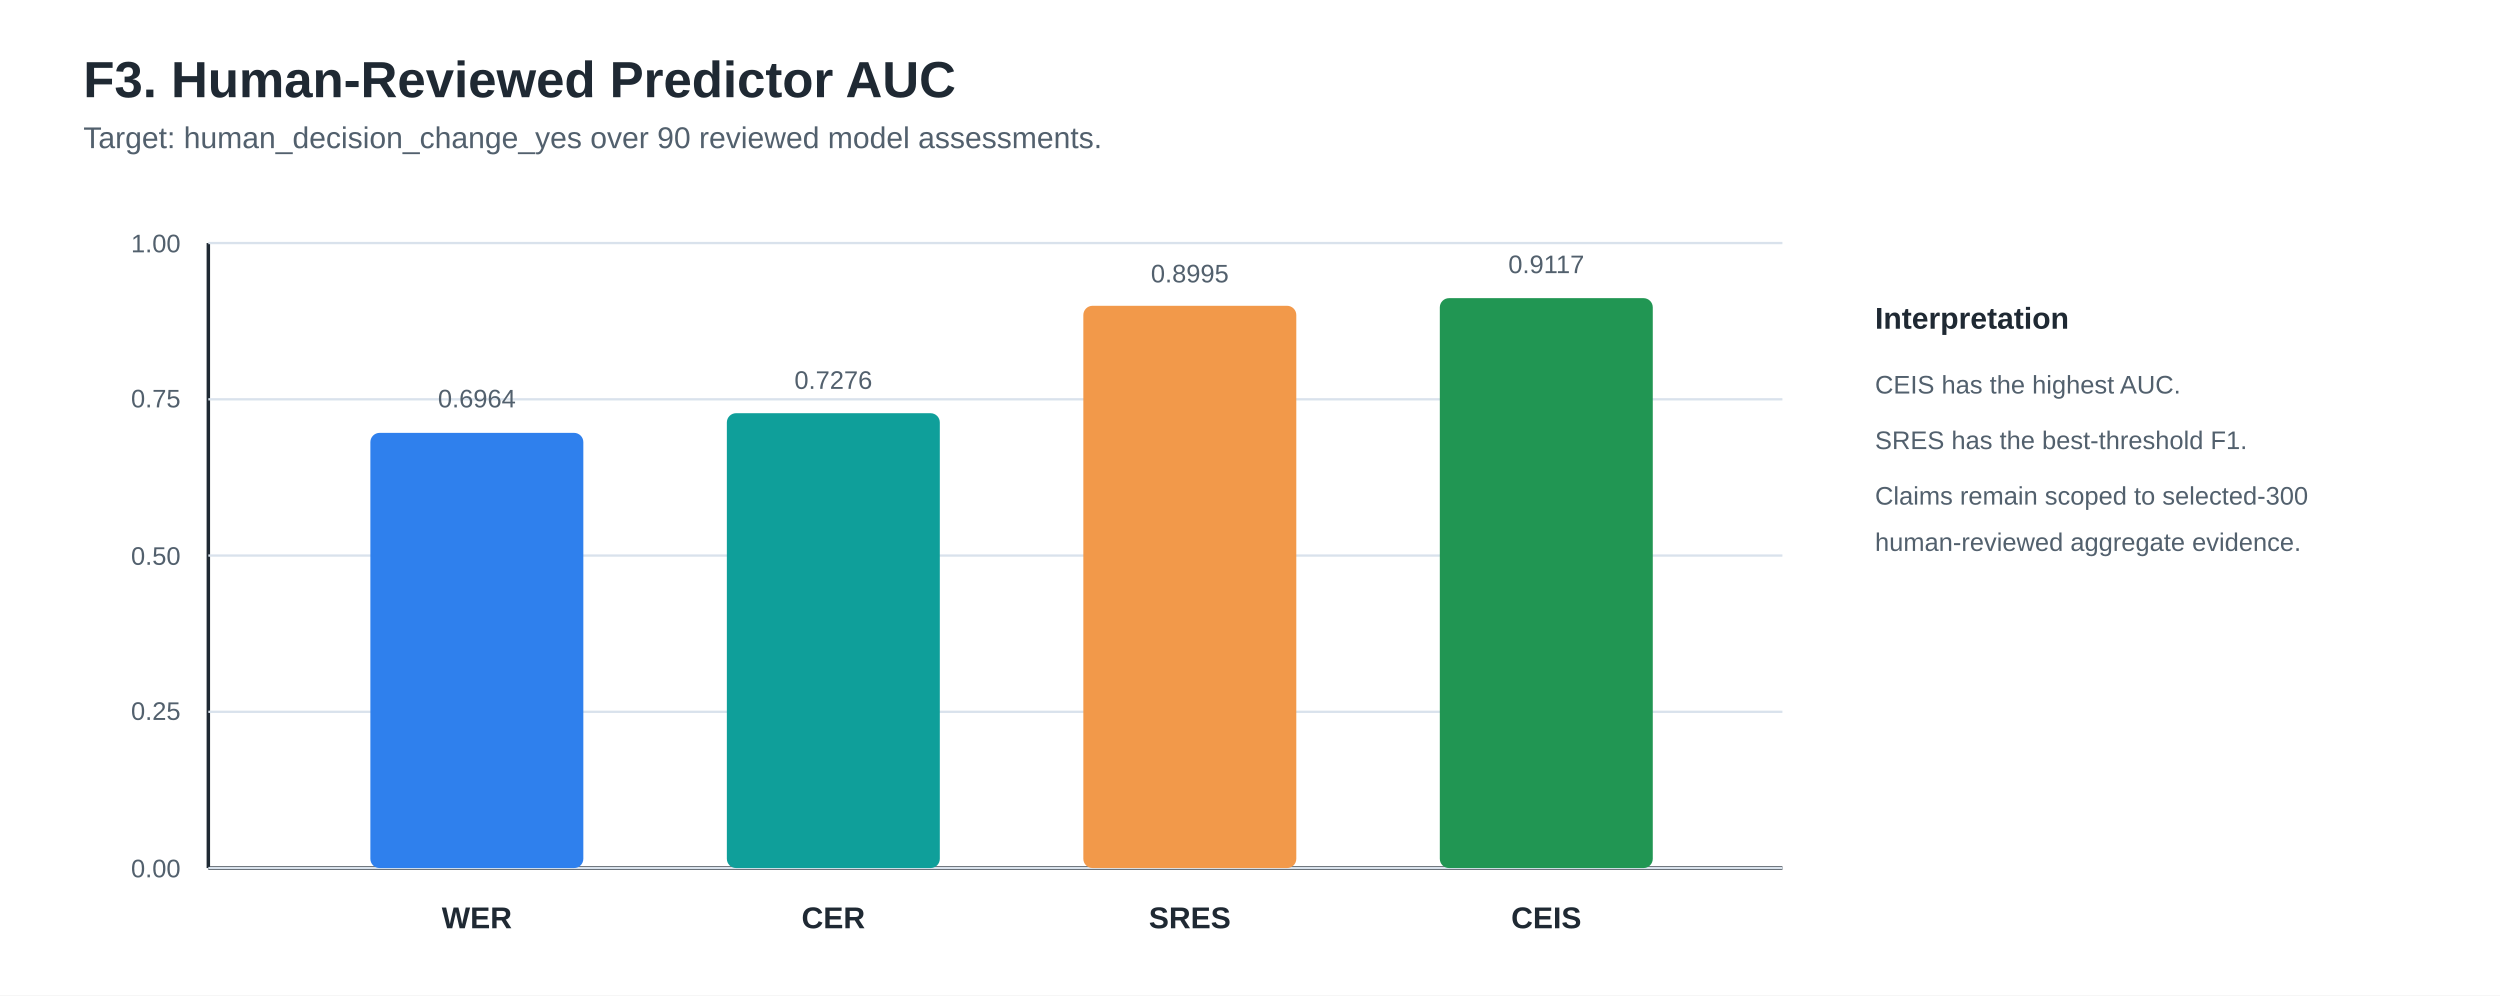
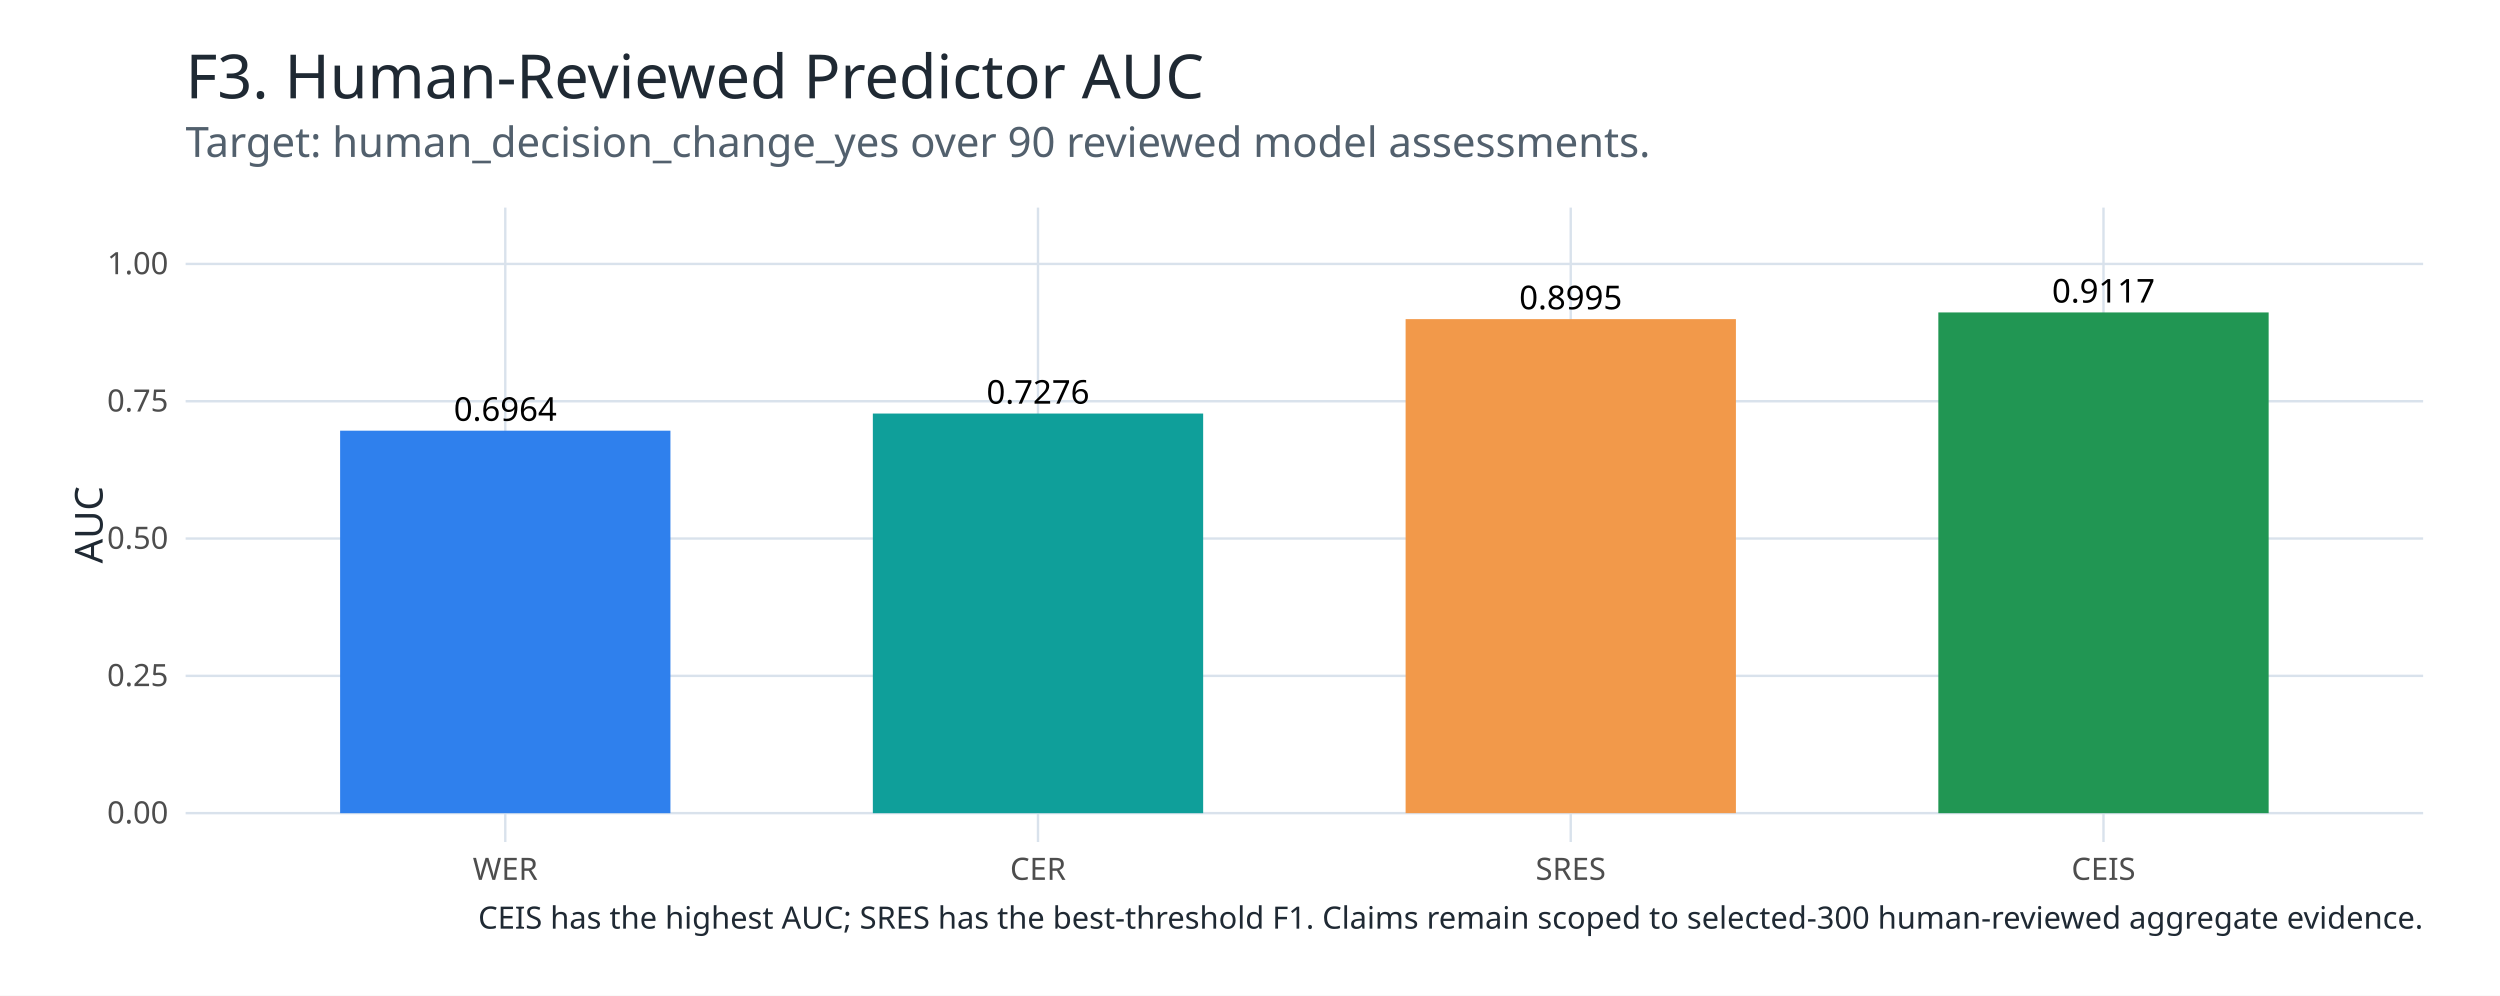
- <svg xmlns="http://www.w3.org/2000/svg" width="1080" height="430" viewBox="0 0 1080 430" role="img">
-   <rect width="1080" height="430" fill="white" />
-   <style>
-   text { font-family: Arial, Helvetica, sans-serif; fill: #1f2933; }
-   .title { font-size: 22px; font-weight: 700; }
-   .subtitle { font-size: 13px; fill: #52606d; }
-   .label { font-size: 13px; font-weight: 700; }
-   .small { font-size: 11px; fill: #52606d; }
- </style>
-   <text x="36" y="42" class="title" text-anchor="start">F3. Human-Reviewed Predictor AUC</text>
-   <text x="36" y="64" class="subtitle" text-anchor="start">Target: human_decision_change_yes over 90 reviewed model assessments.</text>
-   <line x1="90" y1="375" x2="770" y2="375" stroke="#1f2933" stroke-width="1.5" />
-   <line x1="90" y1="105" x2="90" y2="375" stroke="#1f2933" stroke-width="1.5" />
-   <line x1="90" y1="375.0" x2="770" y2="375.0" stroke="#d9e2ec" stroke-width="1" />
-   <text x="78" y="379" class="small" text-anchor="end">0.00</text>
-   <line x1="90" y1="307.5" x2="770" y2="307.5" stroke="#d9e2ec" stroke-width="1" />
-   <text x="78" y="311" class="small" text-anchor="end">0.25</text>
-   <line x1="90" y1="240.0" x2="770" y2="240.0" stroke="#d9e2ec" stroke-width="1" />
-   <text x="78" y="244" class="small" text-anchor="end">0.50</text>
-   <line x1="90" y1="172.5" x2="770" y2="172.5" stroke="#d9e2ec" stroke-width="1" />
-   <text x="78" y="176" class="small" text-anchor="end">0.75</text>
-   <line x1="90" y1="105.0" x2="770" y2="105.0" stroke="#d9e2ec" stroke-width="1" />
-   <text x="78" y="109" class="small" text-anchor="end">1.00</text>
-   <rect x="160" y="187.0" width="92" height="188.0" fill="#2f80ed" rx="4" />
-   <text x="206" y="176" class="small" text-anchor="middle">0.6964</text>
-   <text x="206" y="401" class="label" text-anchor="middle">WER</text>
-   <rect x="314" y="178.5" width="92" height="196.5" fill="#0f9f9a" rx="4" />
-   <text x="360" y="168" class="small" text-anchor="middle">0.7276</text>
-   <text x="360" y="401" class="label" text-anchor="middle">CER</text>
-   <rect x="468" y="132.1" width="92" height="242.9" fill="#f2994a" rx="4" />
-   <text x="514" y="122" class="small" text-anchor="middle">0.8995</text>
-   <text x="514" y="401" class="label" text-anchor="middle">SRES</text>
-   <rect x="622" y="128.8" width="92" height="246.2" fill="#219653" rx="4" />
-   <text x="668" y="118" class="small" text-anchor="middle">0.9117</text>
-   <text x="668" y="401" class="label" text-anchor="middle">CEIS</text>
-   <text x="810" y="142" class="label" text-anchor="start">Interpretation</text>
-   <text x="810" y="170" class="small" text-anchor="start">CEIS has the highest AUC.</text>
-   <text x="810" y="194" class="small" text-anchor="start">SRES has the best-threshold F1.</text>
-   <text x="810" y="218" class="small" text-anchor="start">Claims remain scoped to selected-300</text>
-   <text x="810" y="238" class="small" text-anchor="start">human-reviewed aggregate evidence.</text>
+ <svg xmlns="http://www.w3.org/2000/svg" width="777.60pt" height="309.60pt" viewBox="0 0 777.60 309.60">
+   <g class="svglite">
+     <defs>
+       <style type="text/css">
+     .svglite line, .svglite polyline, .svglite polygon, .svglite path, .svglite rect, .svglite circle {
+       fill: none;
+       stroke: #000000;
+       stroke-linecap: round;
+       stroke-linejoin: round;
+       stroke-miterlimit: 10.00;
+     }
+     .svglite text {
+       white-space: pre;
+     }
+     .svglite g.glyphgroup path {
+       fill: inherit;
+       stroke: none;
+     }
+   </style>
+     </defs>
+     <rect width="100%" height="100%" style="stroke: none; fill: #FFFFFF;" />
+     <defs>
+       <clipPath id="cpMC4wMHw3NzcuNjB8MC4wMHwzMDkuNjA=">
+         <rect x="0.00" y="0.00" width="777.60" height="309.60" />
+       </clipPath>
+     </defs>
+     <g clip-path="url(#cpMC4wMHw3NzcuNjB8MC4wMHwzMDkuNjA=)">
+       <rect x="0" y="0.00" width="777.60" height="309.60" style="stroke-width: 1.16; stroke: none; fill: #FFFFFF;" />
+     </g>
+     <defs>
+       <clipPath id="cpNTcuNzR8NzUzLjY5fDY0LjU4fDI2MS44OQ==">
+         <rect x="57.74" y="64.58" width="695.95" height="197.31" />
+       </clipPath>
+     </defs>
+     <g clip-path="url(#cpNTcuNzR8NzUzLjY5fDY0LjU4fDI2MS44OQ==)">
+       <polyline points="57.74,252.92 753.69,252.92 " style="stroke-width: 0.75; stroke: #D9E2EC; stroke-linecap: butt;" />
+       <polyline points="57.74,210.22 753.69,210.22 " style="stroke-width: 0.75; stroke: #D9E2EC; stroke-linecap: butt;" />
+       <polyline points="57.74,167.51 753.69,167.51 " style="stroke-width: 0.75; stroke: #D9E2EC; stroke-linecap: butt;" />
+       <polyline points="57.74,124.80 753.69,124.80 " style="stroke-width: 0.75; stroke: #D9E2EC; stroke-linecap: butt;" />
+       <polyline points="57.74,82.09 753.69,82.09 " style="stroke-width: 0.75; stroke: #D9E2EC; stroke-linecap: butt;" />
+       <polyline points="157.16,261.89 157.16,64.58 " style="stroke-width: 0.75; stroke: #D9E2EC; stroke-linecap: butt;" />
+       <polyline points="322.86,261.89 322.86,64.58 " style="stroke-width: 0.75; stroke: #D9E2EC; stroke-linecap: butt;" />
+       <polyline points="488.56,261.89 488.56,64.58 " style="stroke-width: 0.75; stroke: #D9E2EC; stroke-linecap: butt;" />
+       <polyline points="654.27,261.89 654.27,64.58 " style="stroke-width: 0.75; stroke: #D9E2EC; stroke-linecap: butt;" />
+       <rect x="105.79" y="133.96" width="102.74" height="118.97" style="stroke-width: 1.16; stroke: none; stroke-linecap: butt; stroke-linejoin: miter; fill: #2F80ED;" />
+       <rect x="271.49" y="128.63" width="102.74" height="124.30" style="stroke-width: 1.16; stroke: none; stroke-linecap: butt; stroke-linejoin: miter; fill: #0F9F9A;" />
+       <rect x="437.20" y="99.26" width="102.74" height="153.66" style="stroke-width: 1.16; stroke: none; stroke-linecap: butt; stroke-linejoin: miter; fill: #F2994A;" />
+       <rect x="602.90" y="97.18" width="102.74" height="155.75" style="stroke-width: 1.16; stroke: none; stroke-linecap: butt; stroke-linejoin: miter; fill: #219653;" />
+       <text x="157.16" y="130.89" text-anchor="middle" style="font-size: 10.24px; font-family: &quot;EB Garamond Initials&quot;;" textLength="22.31px" lengthAdjust="spacingAndGlyphs">0.6964</text>
+       <text x="322.86" y="125.56" text-anchor="middle" style="font-size: 10.24px; font-family: &quot;EB Garamond Initials&quot;;" textLength="22.31px" lengthAdjust="spacingAndGlyphs">0.7276</text>
+       <text x="488.56" y="96.19" text-anchor="middle" style="font-size: 10.24px; font-family: &quot;EB Garamond Initials&quot;;" textLength="22.31px" lengthAdjust="spacingAndGlyphs">0.8995</text>
+       <text x="654.27" y="94.11" text-anchor="middle" style="font-size: 10.24px; font-family: &quot;EB Garamond Initials&quot;;" textLength="22.31px" lengthAdjust="spacingAndGlyphs">0.9117</text>
+     </g>
+     <g clip-path="url(#cpMC4wMHw3NzcuNjB8MC4wMHwzMDkuNjA=)">
+       <text x="52.36" y="256.12" text-anchor="end" style="font-size: 9.60px;fill: #4D4D4D; font-family: &quot;EB Garamond Initials&quot;;" textLength="13.94px" lengthAdjust="spacingAndGlyphs">0.00</text>
+       <text x="52.36" y="213.41" text-anchor="end" style="font-size: 9.60px;fill: #4D4D4D; font-family: &quot;EB Garamond Initials&quot;;" textLength="13.94px" lengthAdjust="spacingAndGlyphs">0.25</text>
+       <text x="52.36" y="170.70" text-anchor="end" style="font-size: 9.60px;fill: #4D4D4D; font-family: &quot;EB Garamond Initials&quot;;" textLength="13.94px" lengthAdjust="spacingAndGlyphs">0.50</text>
+       <text x="52.36" y="128.00" text-anchor="end" style="font-size: 9.60px;fill: #4D4D4D; font-family: &quot;EB Garamond Initials&quot;;" textLength="13.94px" lengthAdjust="spacingAndGlyphs">0.75</text>
+       <text x="52.36" y="85.29" text-anchor="end" style="font-size: 9.60px;fill: #4D4D4D; font-family: &quot;EB Garamond Initials&quot;;" textLength="13.94px" lengthAdjust="spacingAndGlyphs">1.00</text>
+       <text x="157.16" y="273.67" text-anchor="middle" style="font-size: 9.60px;fill: #4D4D4D; font-family: &quot;EB Garamond Initials&quot;;" textLength="10.45px" lengthAdjust="spacingAndGlyphs">WER</text>
+       <text x="322.86" y="273.67" text-anchor="middle" style="font-size: 9.60px;fill: #4D4D4D; font-family: &quot;EB Garamond Initials&quot;;" textLength="10.45px" lengthAdjust="spacingAndGlyphs">CER</text>
+       <text x="488.56" y="273.67" text-anchor="middle" style="font-size: 9.60px;fill: #4D4D4D; font-family: &quot;EB Garamond Initials&quot;;" textLength="13.94px" lengthAdjust="spacingAndGlyphs">SRES</text>
+       <text x="654.27" y="273.67" text-anchor="middle" style="font-size: 9.60px;fill: #4D4D4D; font-family: &quot;EB Garamond Initials&quot;;" textLength="13.94px" lengthAdjust="spacingAndGlyphs">CEIS</text>
+       <text transform="translate(31.91,163.24) rotate(-90)" text-anchor="middle" style="font-size: 12.00px;fill: #1F2933; font-family: &quot;EB Garamond Initials&quot;;" textLength="20.75px" lengthAdjust="spacingAndGlyphs">AUC</text>
+       <text x="57.74" y="48.81" style="font-size: 13.00px;fill: #52606D; font-family: &quot;EB Garamond Initials&quot;;" textLength="340.05px" lengthAdjust="spacingAndGlyphs">Target: human_decision_change_yes over 90 reviewed model assessments.</text>
+       <text x="57.74" y="30.59" style="font-size: 19.00px;fill: #1F2933; font-family: &quot;EB Garamond Initials&quot;;" textLength="248.14px" lengthAdjust="spacingAndGlyphs">F3. Human-Reviewed Predictor AUC</text>
+       <text x="753.69" y="288.85" text-anchor="end" style="font-size: 9.60px;fill: #1F2933; font-family: &quot;EB Garamond Initials&quot;;" textLength="465.50px" lengthAdjust="spacingAndGlyphs">CEIS has the highest AUC; SRES has the best-threshold F1. Claims remain scoped to selected-300 human-reviewed aggregate evidence.</text>
+     </g>
+   </g>
</svg>
